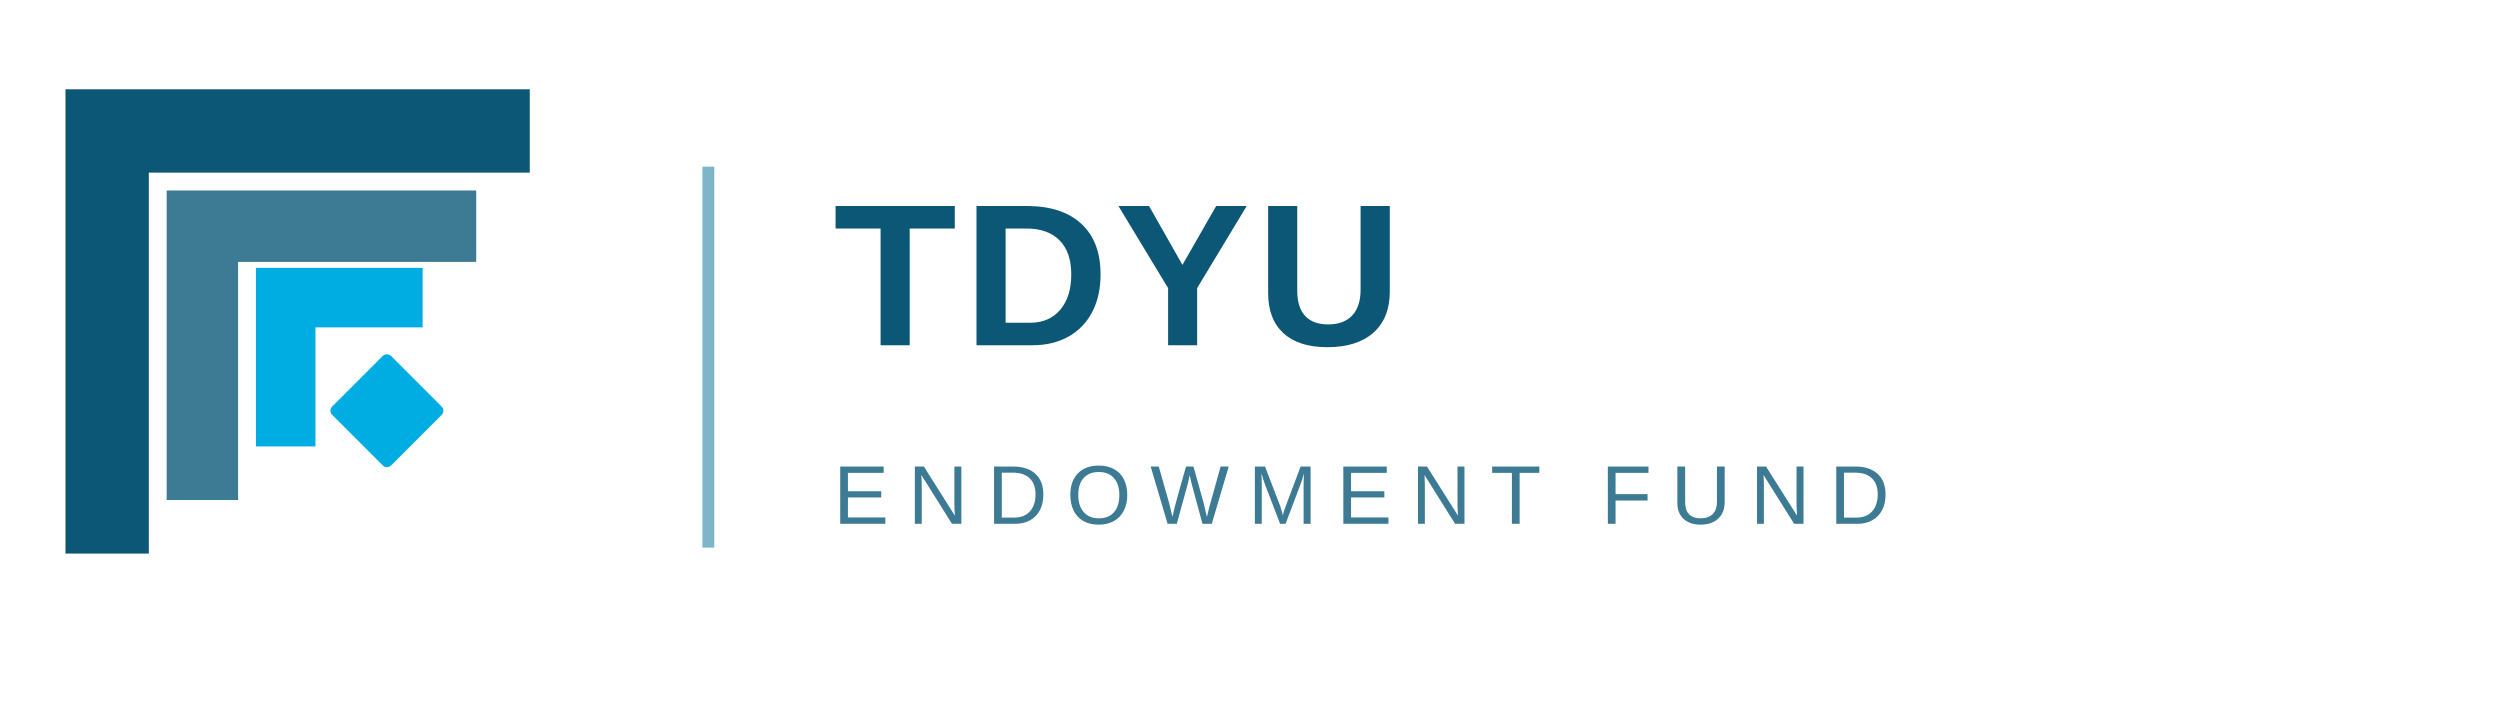
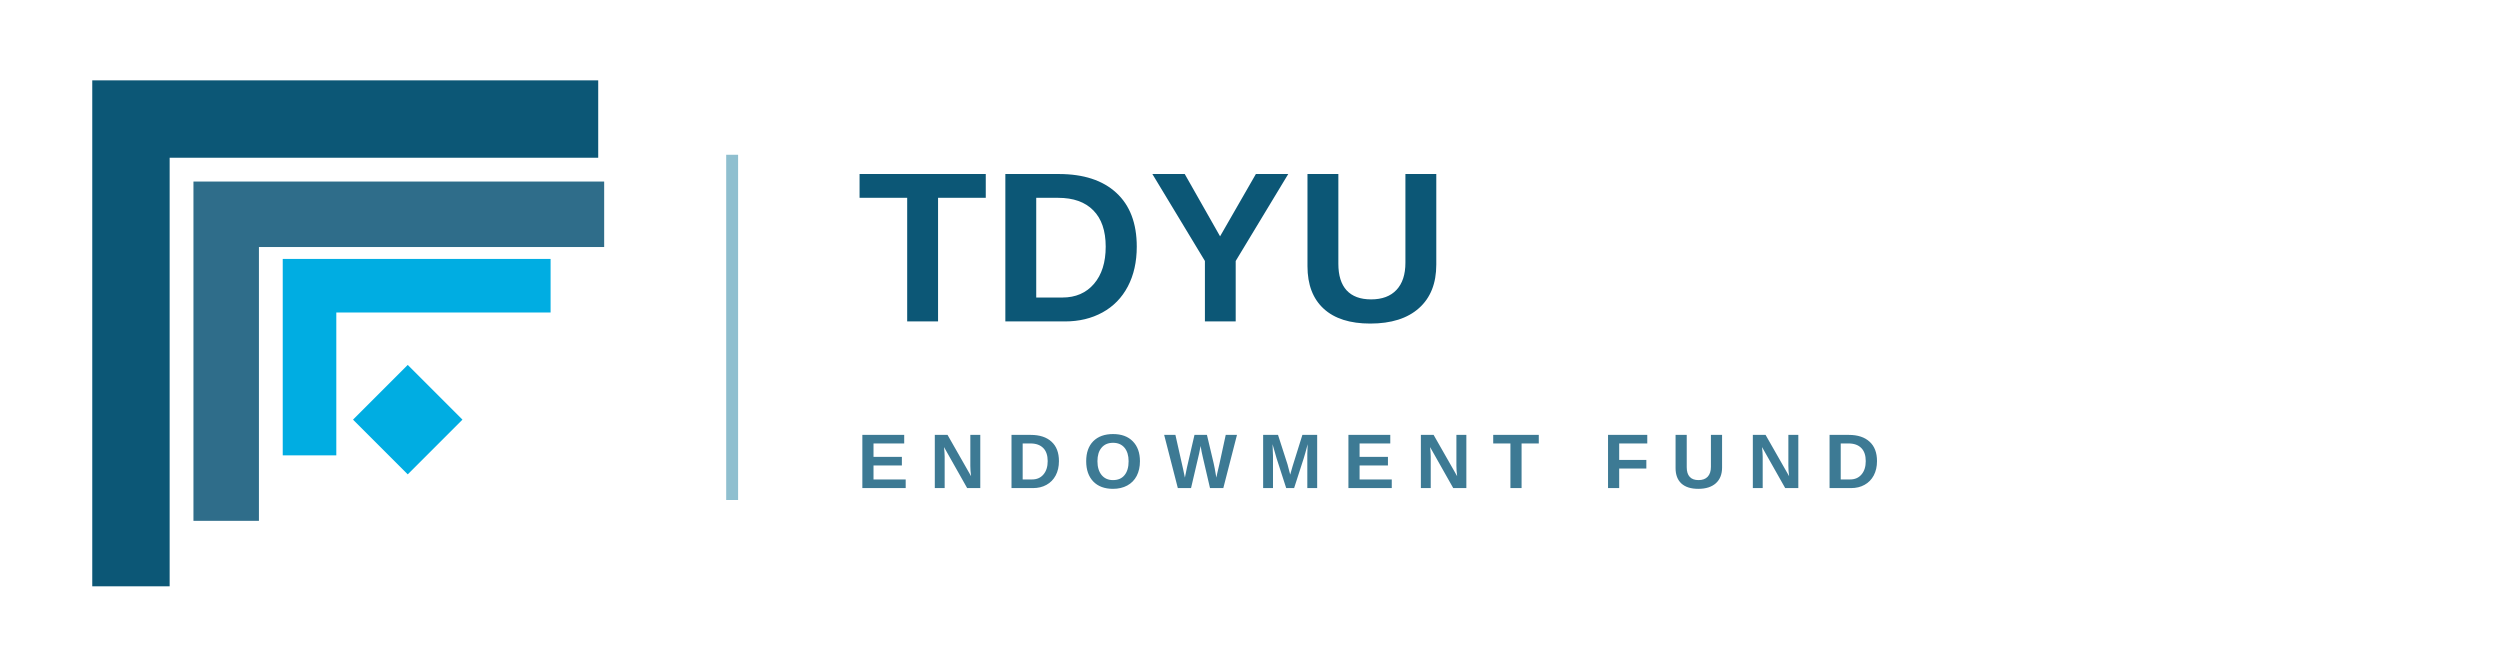
- <svg xmlns="http://www.w3.org/2000/svg" viewBox="0 0 420 120" role="img" aria-label="TDYU Endowment Fund">
-   <g fill="none" stroke-linecap="square" stroke-linejoin="miter">
-     <path d="M18 86 V22 H82" stroke="#0C5776" stroke-width="14" />
-     <path d="M34 78 V38 H74" stroke="#3D7A94" stroke-width="12" />
-     <path d="M48 70 V50 H66" stroke="#00ADE2" stroke-width="10" />
-   </g>
-   <rect x="58" y="62" width="14" height="14" rx="1" transform="rotate(45 65 69)" fill="#00ADE2" />
-   <rect x="118" y="28" width="2" height="64" fill="#7EB6C9" />
-   <text x="140" y="58" font-family="Arial, Helvetica, sans-serif" font-size="34" font-weight="700" fill="#0C5776" letter-spacing="1">TDYU</text>
-   <text x="140" y="88" font-family="Arial, Helvetica, sans-serif" font-size="14" font-weight="500" fill="#3D7A94" letter-spacing="3.2">ENDOWMENT FUND</text>
+ <svg xmlns="http://www.w3.org/2000/svg" viewBox="0 0 420 110" fill="none" role="img" aria-label="TDYU Endowment Fund">
+   <path d="M22 92V20h72" stroke="#0C5776" stroke-width="13" stroke-linecap="square" />
+   <path d="M38 82V36h58" stroke="#2F6D8A" stroke-width="11" stroke-linecap="square" />
+   <path d="M52 72V48h36" stroke="#00ADE2" stroke-width="9" stroke-linecap="square" />
+   <rect x="62" y="64" width="13" height="13" transform="rotate(45 68.5 70.5)" fill="#00ADE2" />
+   <rect x="122" y="26" width="2" height="58" fill="#8FBFCF" />
+   <text x="144" y="54" font-family="Montserrat, Arial, Helvetica, sans-serif" font-size="36" font-weight="700" fill="#0C5776" letter-spacing="0.5">TDYU</text>
+   <text x="144" y="82" font-family="Montserrat, Arial, Helvetica, sans-serif" font-size="13" font-weight="600" fill="#3D7A94" letter-spacing="3.5">ENDOWMENT FUND</text>
</svg>
